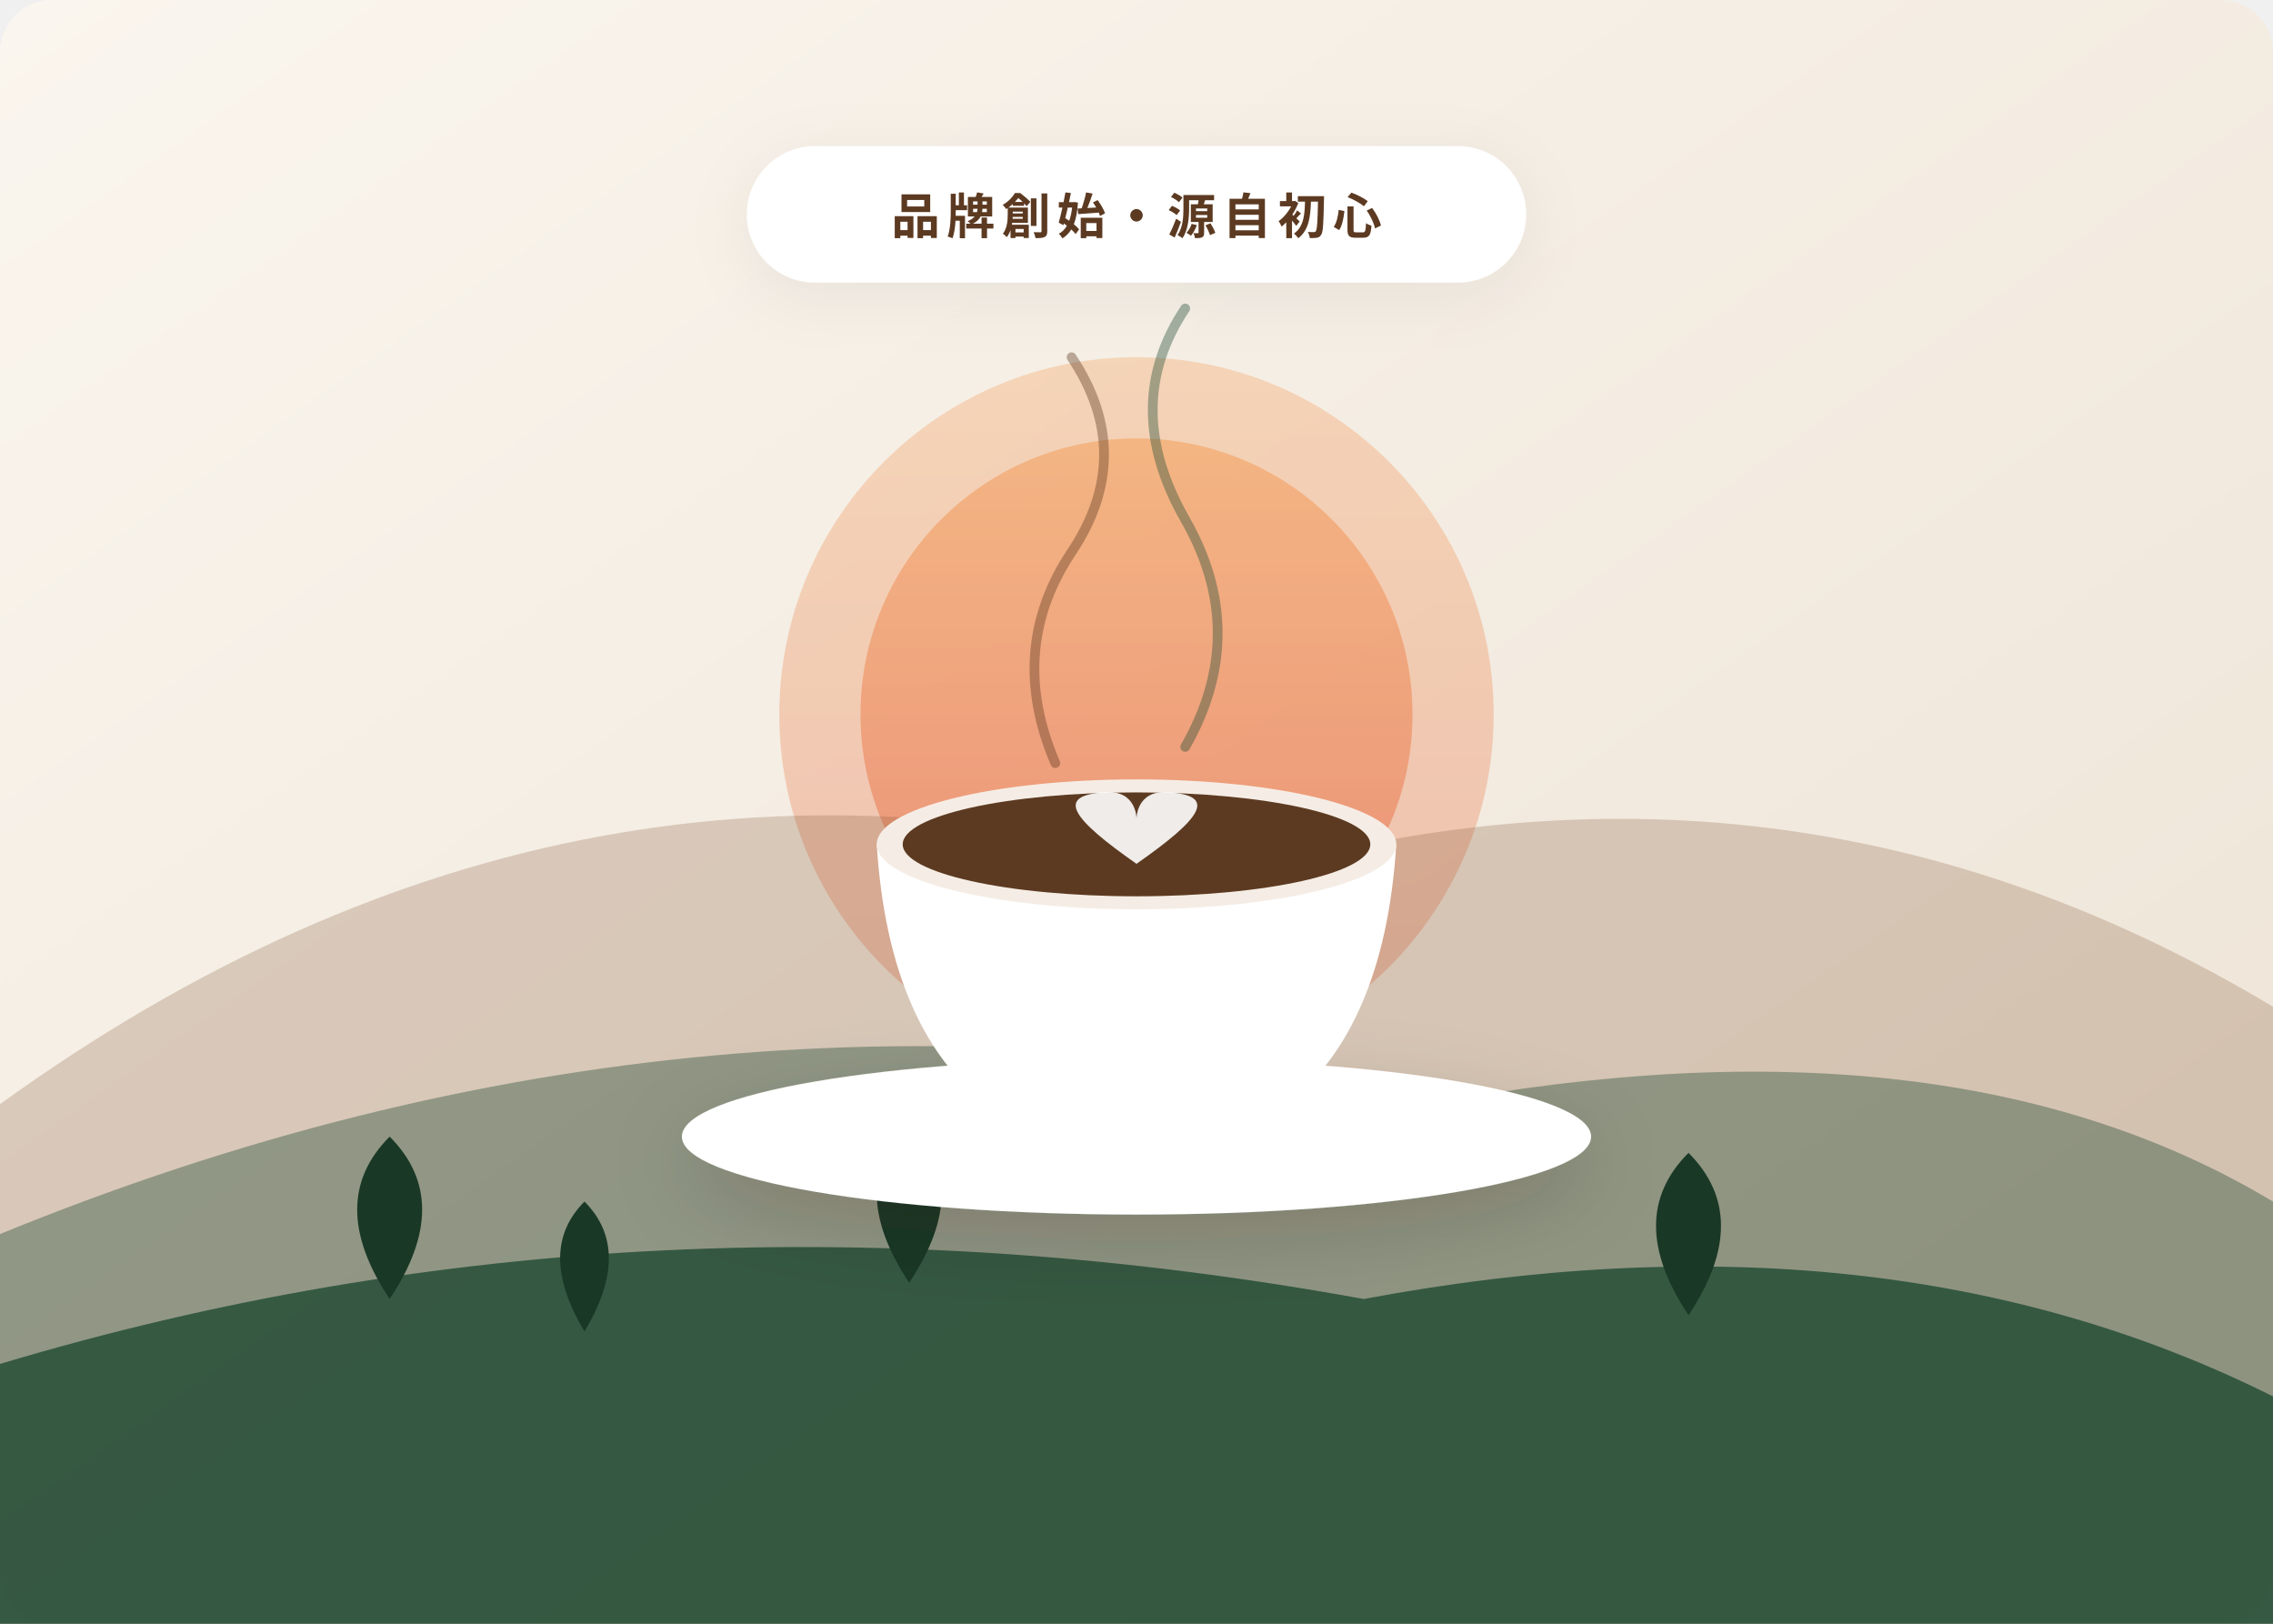
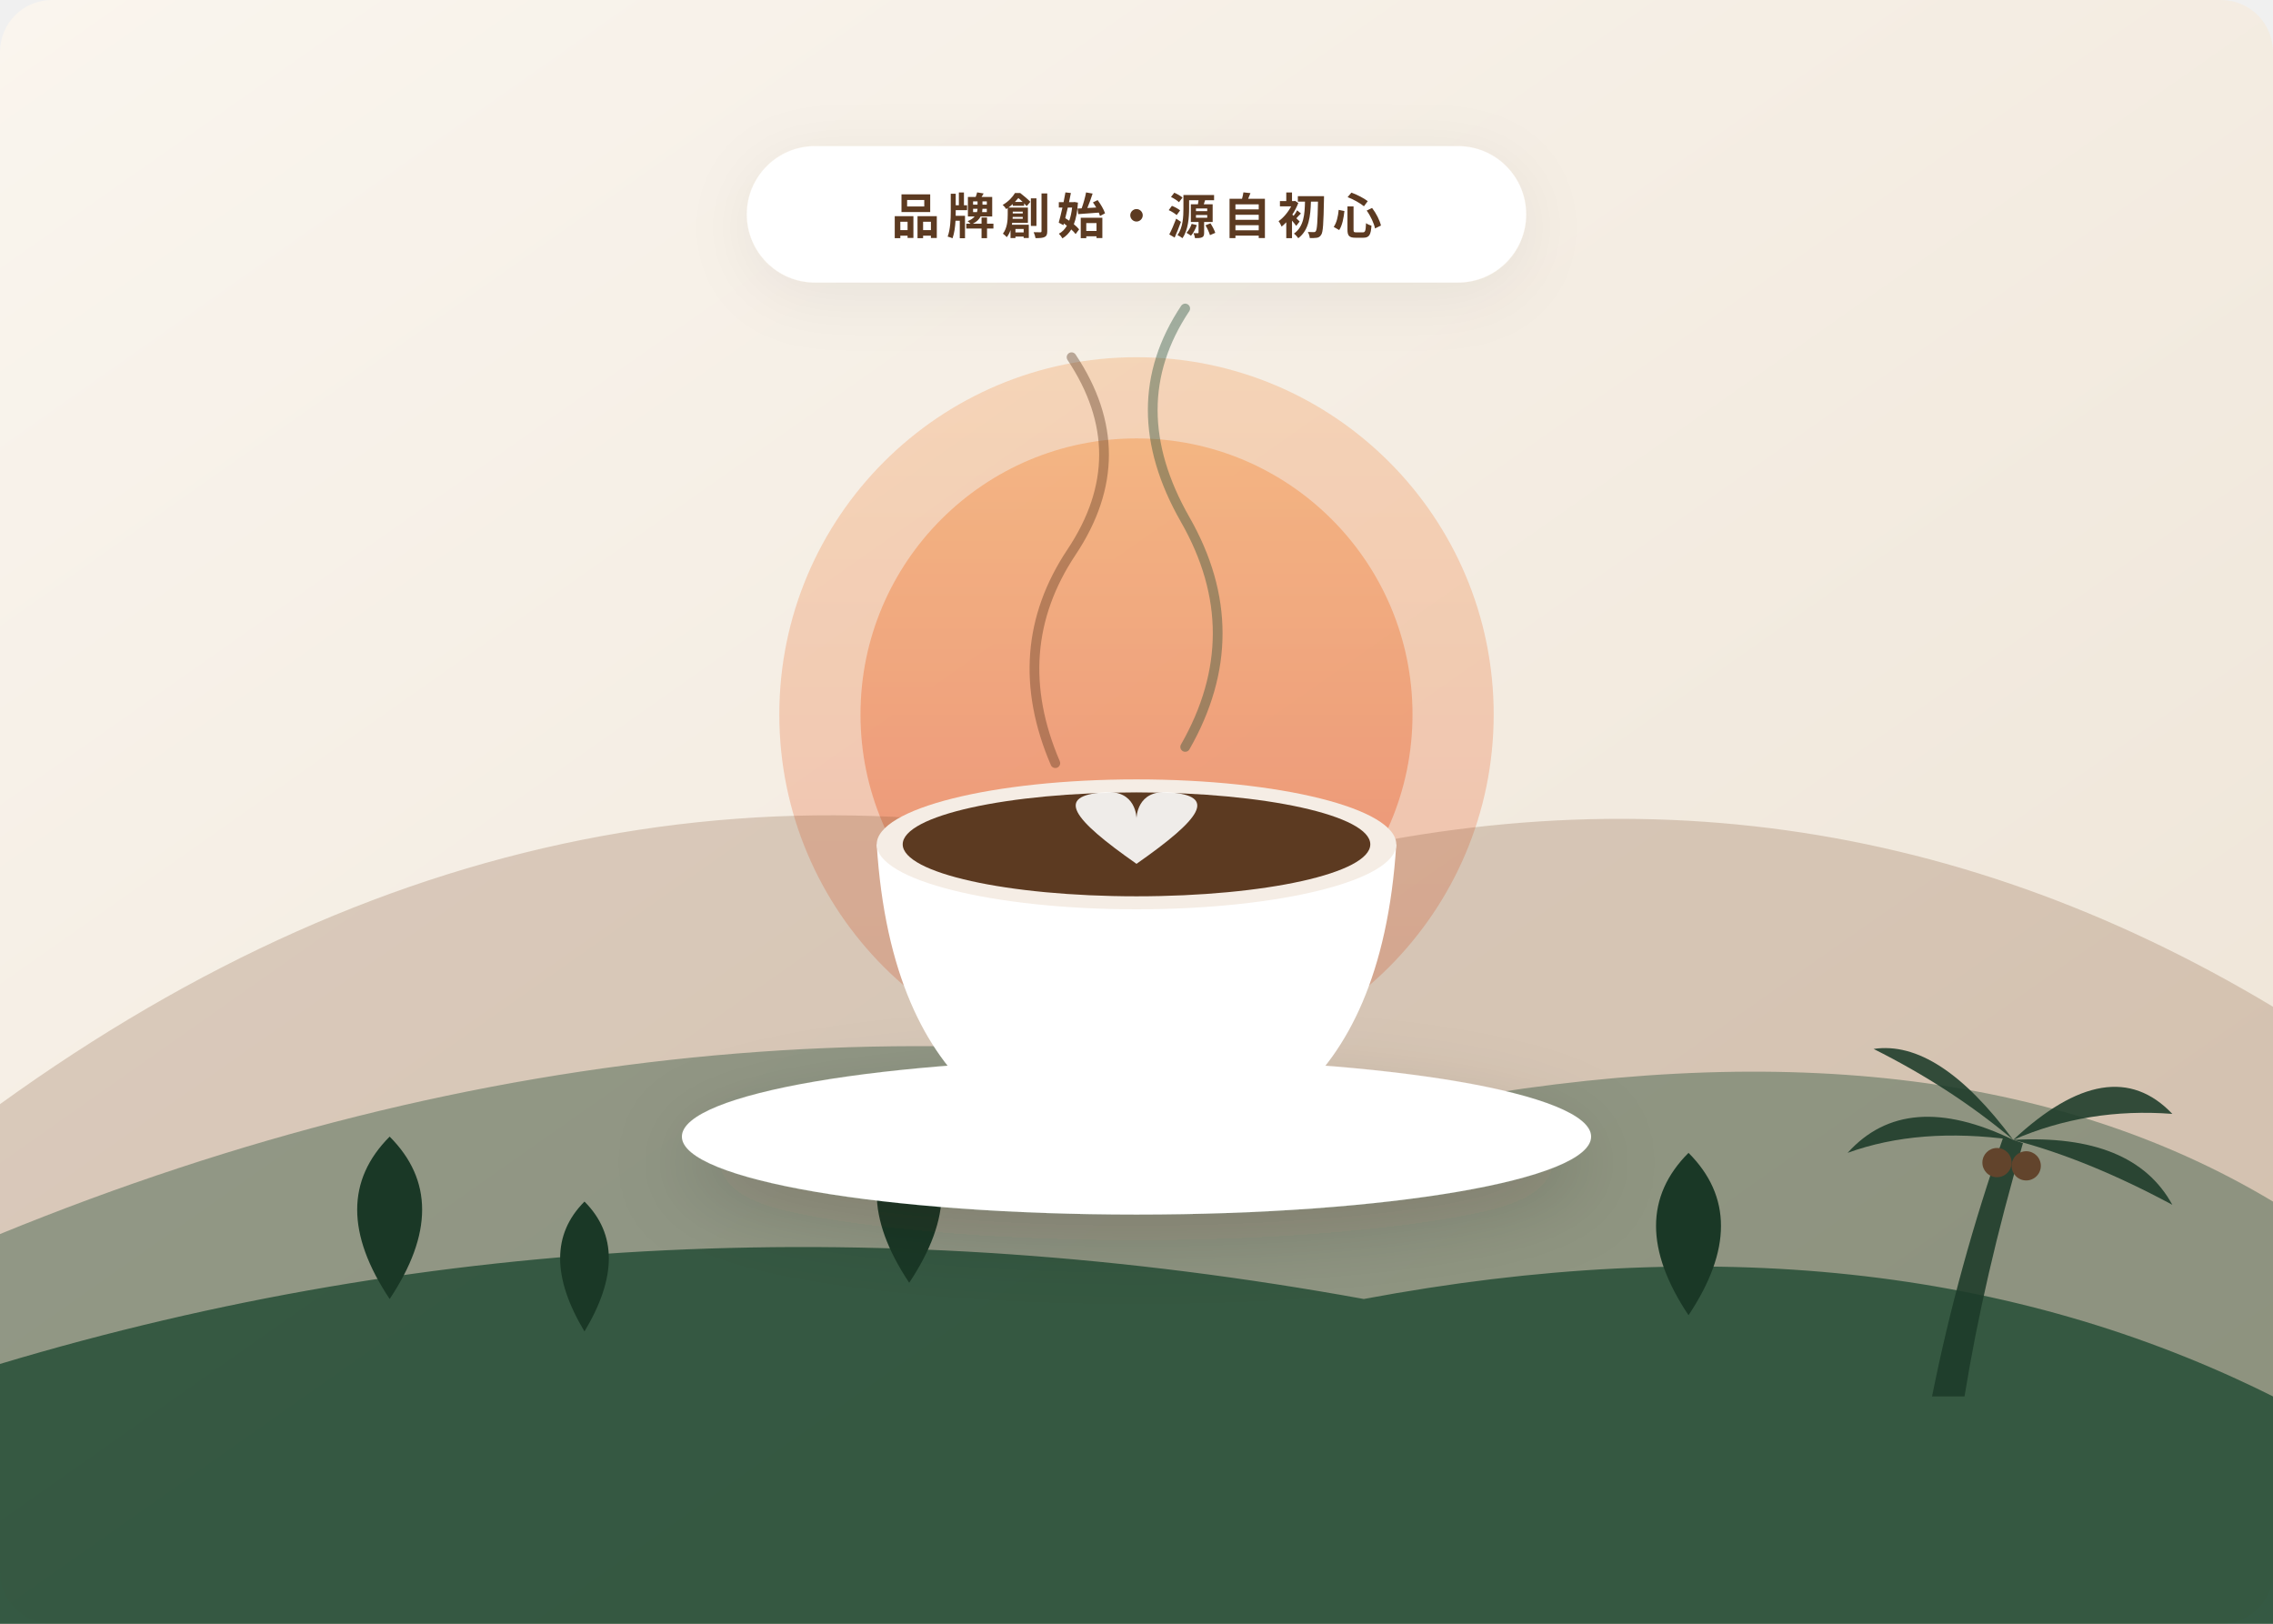
<svg xmlns="http://www.w3.org/2000/svg" viewBox="0 0 700 500" width="100%" height="100%">
  <defs>
    <linearGradient id="storyBg" x1="0%" y1="0%" x2="100%" y2="100%">
      <stop offset="0%" stop-color="#faf5ee" />
      <stop offset="100%" stop-color="#ede3d5" />
    </linearGradient>
    <linearGradient id="sunGrad" x1="0%" y1="0%" x2="0%" y2="100%">
      <stop offset="0%" stop-color="#f4a261" />
      <stop offset="100%" stop-color="#e76f51" />
    </linearGradient>
  </defs>
  <rect width="700" height="500" rx="16" fill="url(#storyBg)" />
  <circle cx="350" cy="220" r="110" fill="url(#sunGrad)" opacity="0.35" />
  <circle cx="350" cy="220" r="85" fill="url(#sunGrad)" opacity="0.6" />
  <path d="M 0,340 Q 180,210 380,270 Q 550,220 700,310 L 700,500 L 0,500 Z" fill="#845938" opacity="0.25" />
  <path d="M 0,380 Q 220,290 440,340 Q 600,310 700,370 L 700,500 L 0,500 Z" fill="#264e36" opacity="0.4" />
  <path d="M 0,420 Q 200,360 420,400 Q 580,370 700,430 L 700,500 L 0,500 Z" fill="#264e36" opacity="0.85" />
  <g fill="#1a3826">
    <path d="M 120,430 L 120,400 Q 100,370 120,350 Q 140,370 120,400 Z" />
    <path d="M 180,440 L 180,410 Q 165,385 180,370 Q 195,385 180,410 Z" />
    <path d="M 280,435 L 280,395 Q 260,365 280,345 Q 300,365 280,395 Z" />
    <path d="M 520,445 L 520,405 Q 500,375 520,355 Q 540,375 520,405 Z" />
  </g>
+   <g transform="translate(595, 365)" fill="#1c3b29" opacity="0.88">
+     <path d="M 0,65 Q 8,25 22,-15 L 28,-13 Q 16,28 10,65 Z" />
+     <path d="M 25,-14 Q -8,-30 -26,-10 Q -4,-18 25,-14 Z" />
+     <path d="M 25,-14 Q 2,-45 -18,-42 Q 6,-30 25,-14 Z" />
+     <path d="M 25,-14 Q 55,-42 74,-22 Q 48,-24 25,-14 Z" />
+     <path d="M 25,-14 Q 62,-16 74,6 Q 48,-8 25,-14 Z" />
+     <circle cx="20" cy="-7" r="4.5" fill="#5c3a21" />
+     <circle cx="29" cy="-6" r="4.5" fill="#5c3a21" />
+   </g>
  <g transform="translate(350, 260)">
    <ellipse cx="0" cy="90" rx="140" ry="24" fill="#ffffff" filter="drop-shadow(0px 8px 12px rgba(40,25,15,0.15))" />
    <path d="M -80,0 C -75,80 -30,95 0,95 C 30,95 75,80 80,0 Z" fill="#ffffff" />
    <ellipse cx="0" cy="0" rx="80" ry="20" fill="#f5ede5" />
    <ellipse cx="0" cy="0" rx="72" ry="16" fill="#5c3a21" />
    <path d="M 0,6 C -20,-8 -25,-15 -10,-16 C 0,-17 0,-8 0,-8 C 0,-8 0,-17 10,-16 C 25,-15 20,-8 0,6 Z" fill="#ffffff" opacity="0.9" />
    <path d="M -25,-25 Q -40,-60 -20,-90 Q 0,-120 -20,-150" fill="none" stroke="#5c3a21" stroke-width="3" stroke-linecap="round" opacity="0.4" />
    <path d="M 15,-30 Q 35,-65 15,-100 Q -5,-135 15,-165" fill="none" stroke="#264e36" stroke-width="3" stroke-linecap="round" opacity="0.4" />
  </g>
  <rect x="230" y="45" width="240" height="42" rx="21" fill="#ffffff" filter="drop-shadow(0px 4px 10px rgba(0,0,0,0.06))" />
  <text x="350" y="72" fill="#5c3a21" font-family="-apple-system, sans-serif" font-size="15" font-weight="700" text-anchor="middle" letter-spacing="2">品牌創始・源自初心</text>
</svg>
